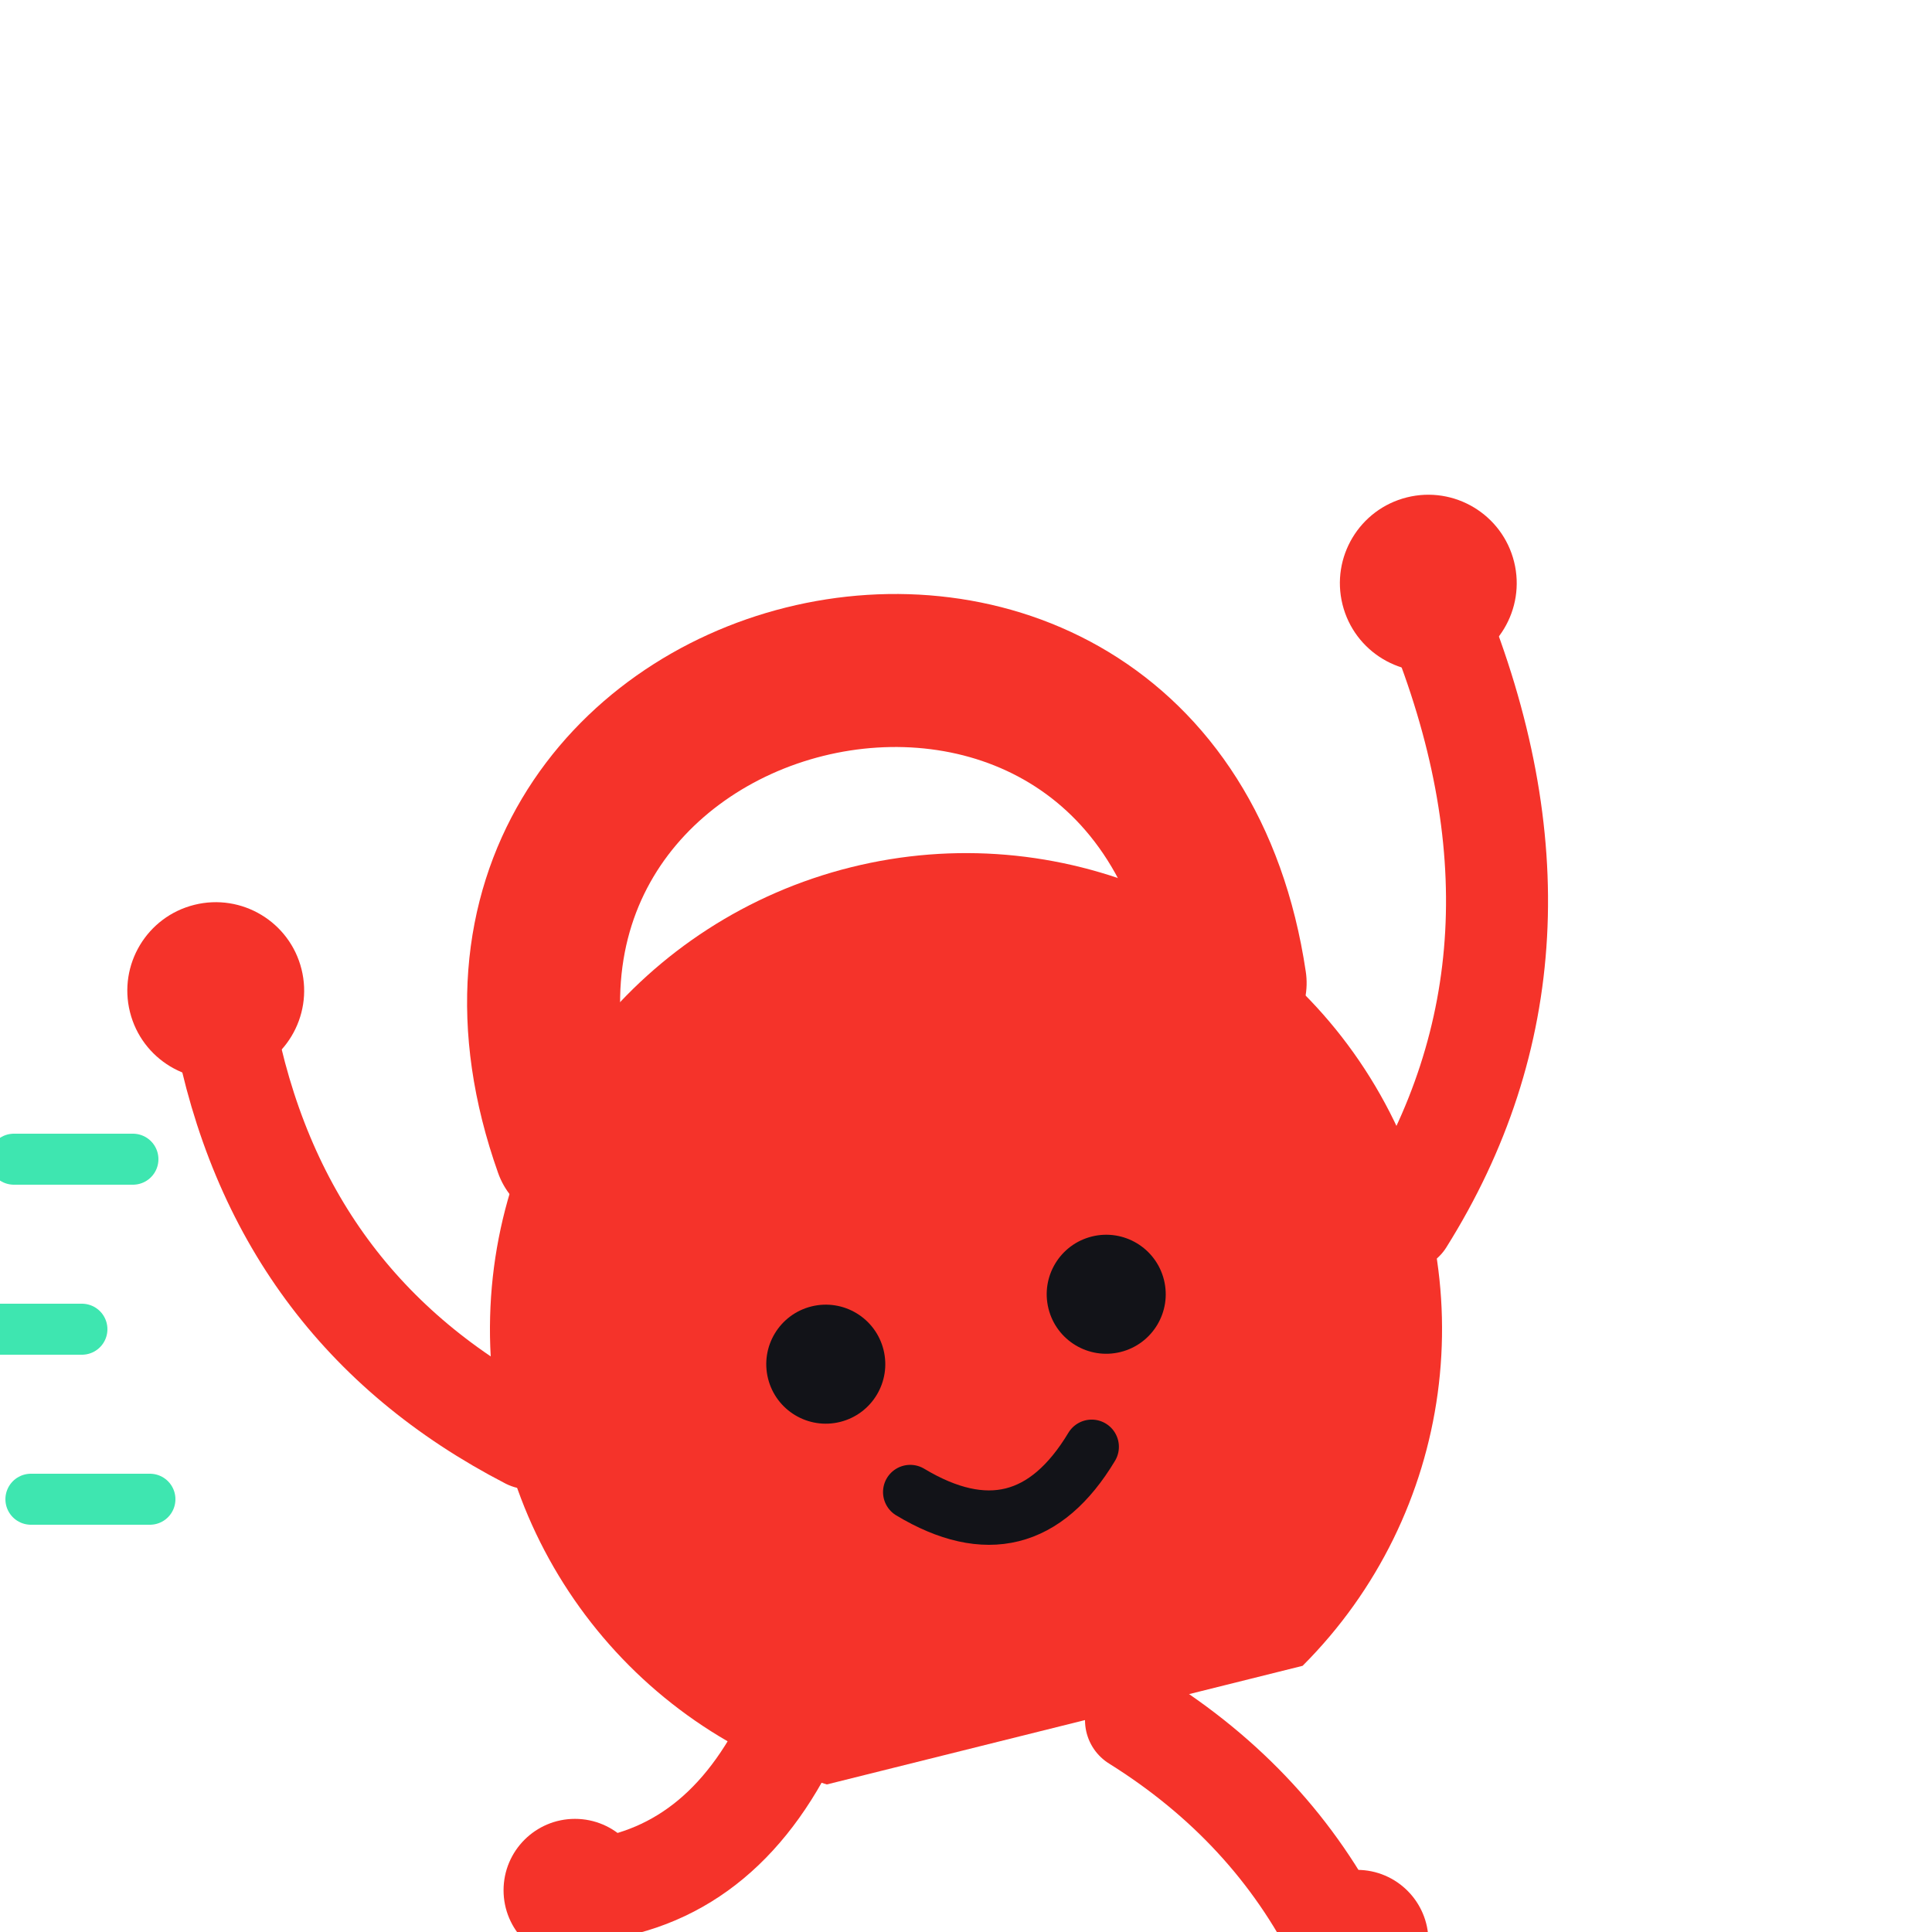
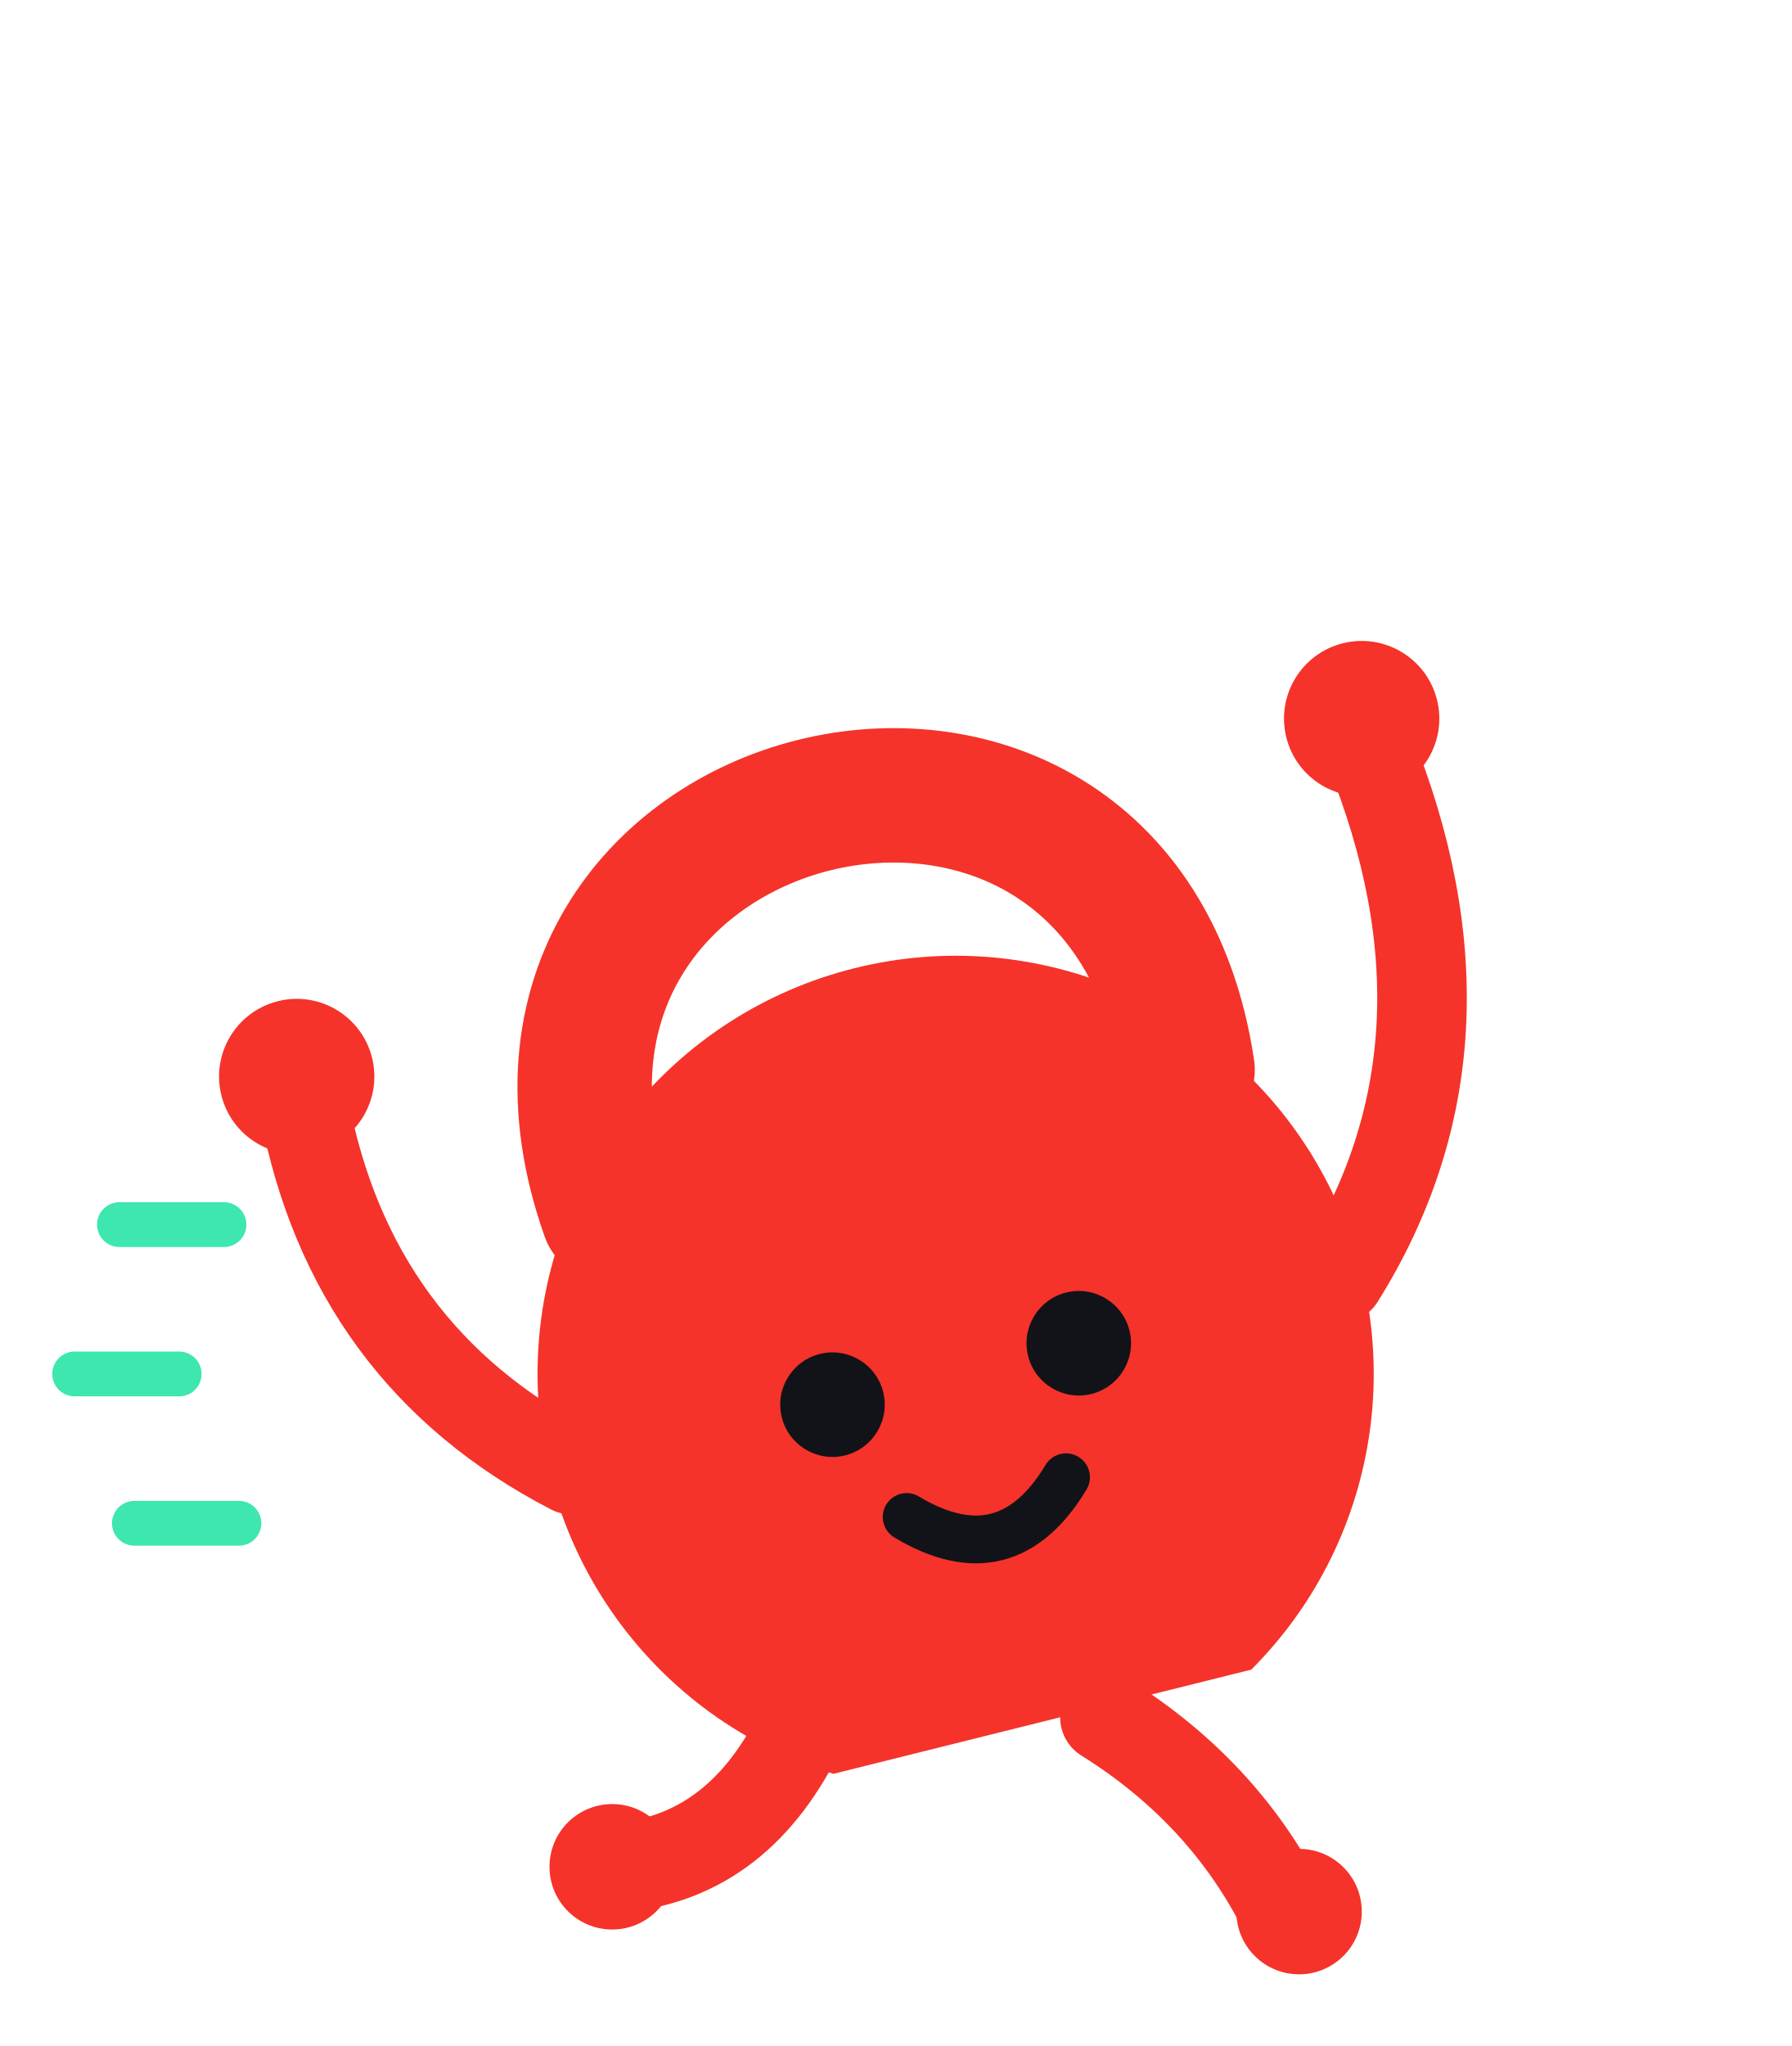
- <svg xmlns="http://www.w3.org/2000/svg" viewBox="0 0 100 100" role="img" aria-label="Reset Fit · Corre">
-   <g transform="translate(6 16) scale(0.88)">
-     <g transform="rotate(-14 50 60)">
-       <path d="M30 44C27 13 73 13 70 44" fill="none" stroke="#f5332a" stroke-width="9" stroke-linecap="round" />
-       <path d="M35.58 84A28 28 0 1 1 64.42 84Z" fill="#f5332a" />
-       <path d="M23.5 60Q11 49 12 32M76.5 60Q90 47 87 26" fill="none" stroke="#f5332a" stroke-width="6" stroke-linecap="round" stroke-linejoin="round" />
-       <circle cx="12" cy="30" r="5.2" fill="#f5332a" />
-       <circle cx="87" cy="24" r="5.2" fill="#f5332a" />
-       <circle cx="41.5" cy="60" r="3.5" fill="#121318" />
-       <circle cx="58.5" cy="60" r="3.5" fill="#121318" />
-       <path d="M44.5 68.5Q50 74 55.5 68.5" fill="none" stroke="#121318" stroke-width="3.2" stroke-linecap="round" stroke-linejoin="round" />
-     </g>
-     <path d="M40 83Q36 92 28 93M60 83Q68 88 72 96" fill="none" stroke="#f5332a" stroke-width="6" stroke-linecap="round" stroke-linejoin="round" />
-     <circle cx="27" cy="93" r="4.2" fill="#f5332a" />
-     <circle cx="73" cy="96" r="4.2" fill="#f5332a" />
-     <g fill="none" stroke="#3ee6b0" stroke-width="3" stroke-linecap="round">
-       <path d="M-6 50H1M-9 60H-2M-5 70H2" />
-     </g>
+ <svg xmlns="http://www.w3.org/2000/svg" viewBox="-14 -32 120 137" role="img" aria-label="Reset Fit · Corre">
+   <g transform="rotate(-14 50 60)">
+     <path d="M30 44C27 13 73 13 70 44" fill="none" stroke="#f5332a" stroke-width="9" stroke-linecap="round" />
+     <path d="M35.58 84A28 28 0 1 1 64.42 84Z" fill="#f5332a" />
+     <path d="M23.5 60Q11 49 12 32M76.5 60Q90 47 87 26" fill="none" stroke="#f5332a" stroke-width="6" stroke-linecap="round" stroke-linejoin="round" />
+     <circle cx="12" cy="30" r="5.2" fill="#f5332a" />
+     <circle cx="87" cy="24" r="5.2" fill="#f5332a" />
+     <circle cx="41.5" cy="60" r="3.5" fill="#121318" />
+     <circle cx="58.5" cy="60" r="3.5" fill="#121318" />
+     <path d="M44.5 68.5Q50 74 55.5 68.5" fill="none" stroke="#121318" stroke-width="3.2" stroke-linecap="round" stroke-linejoin="round" />
+   </g>
+   <path d="M40 83Q36 92 28 93M60 83Q68 88 72 96" fill="none" stroke="#f5332a" stroke-width="6" stroke-linecap="round" stroke-linejoin="round" />
+   <circle cx="27" cy="93" r="4.2" fill="#f5332a" />
+   <circle cx="73" cy="96" r="4.2" fill="#f5332a" />
+   <g fill="none" stroke="#3ee6b0" stroke-width="3" stroke-linecap="round">
+     <path d="M-6 50H1M-9 60H-2M-5 70H2" />
  </g>
</svg>
